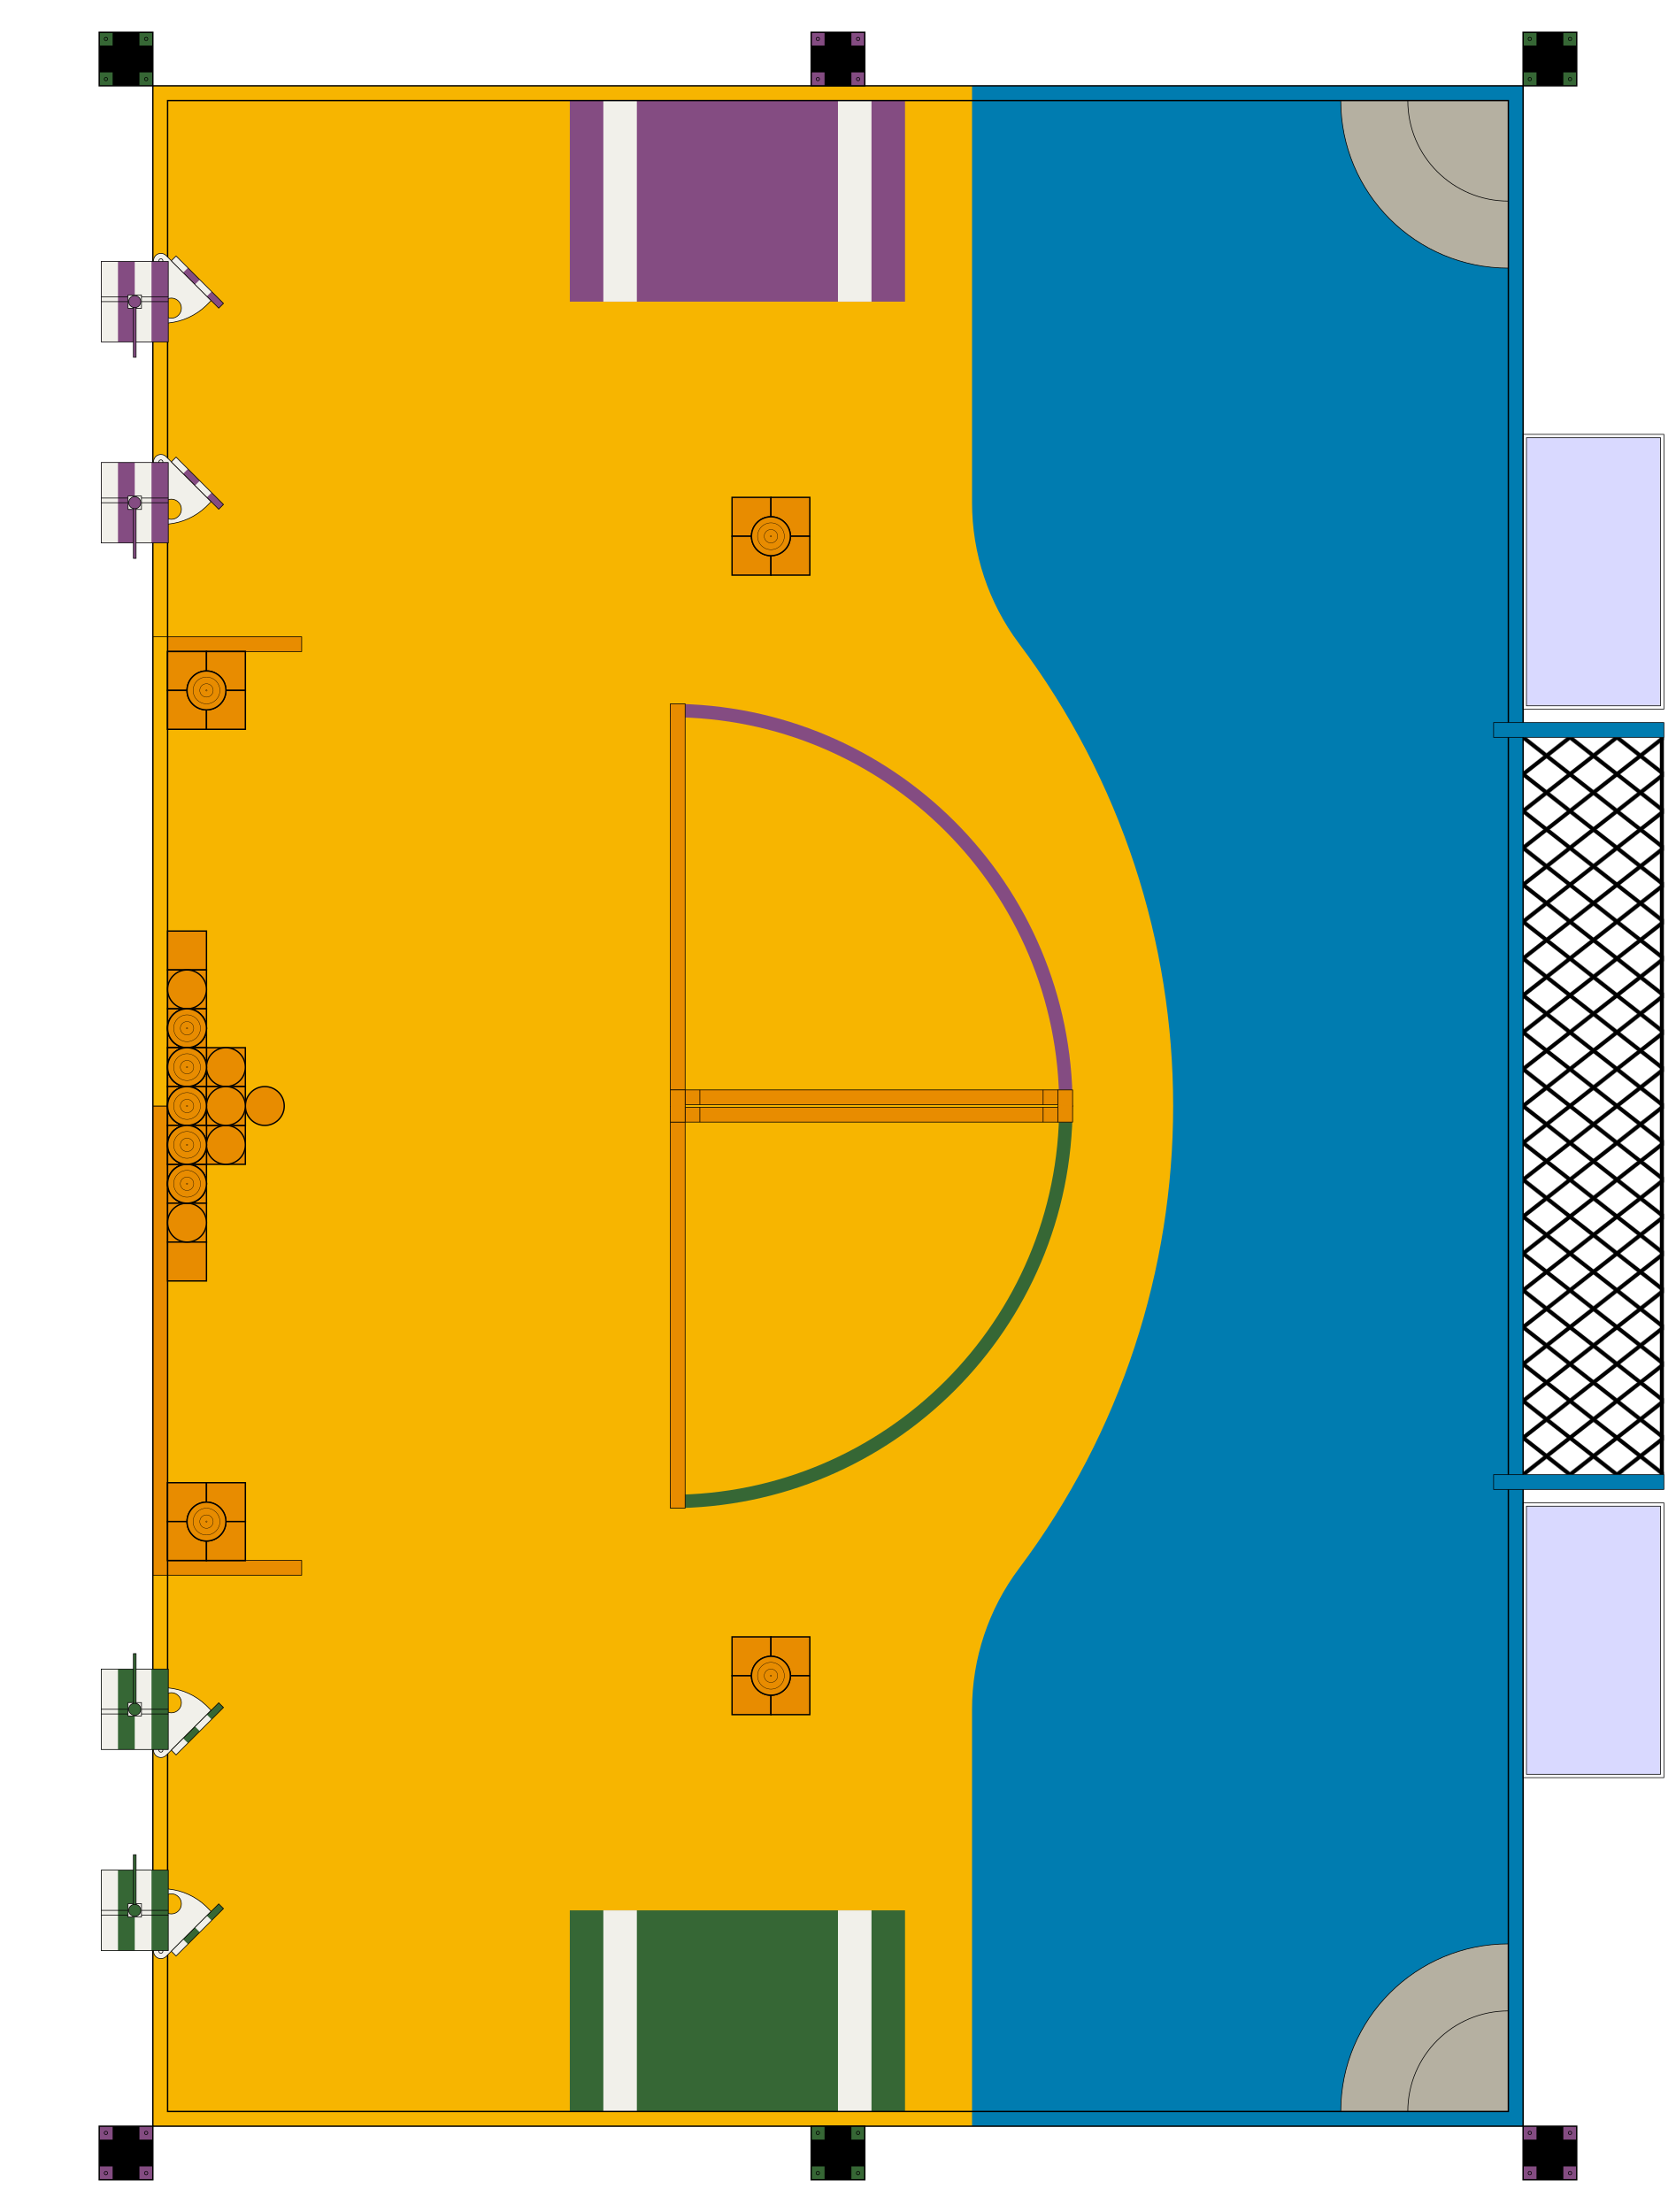
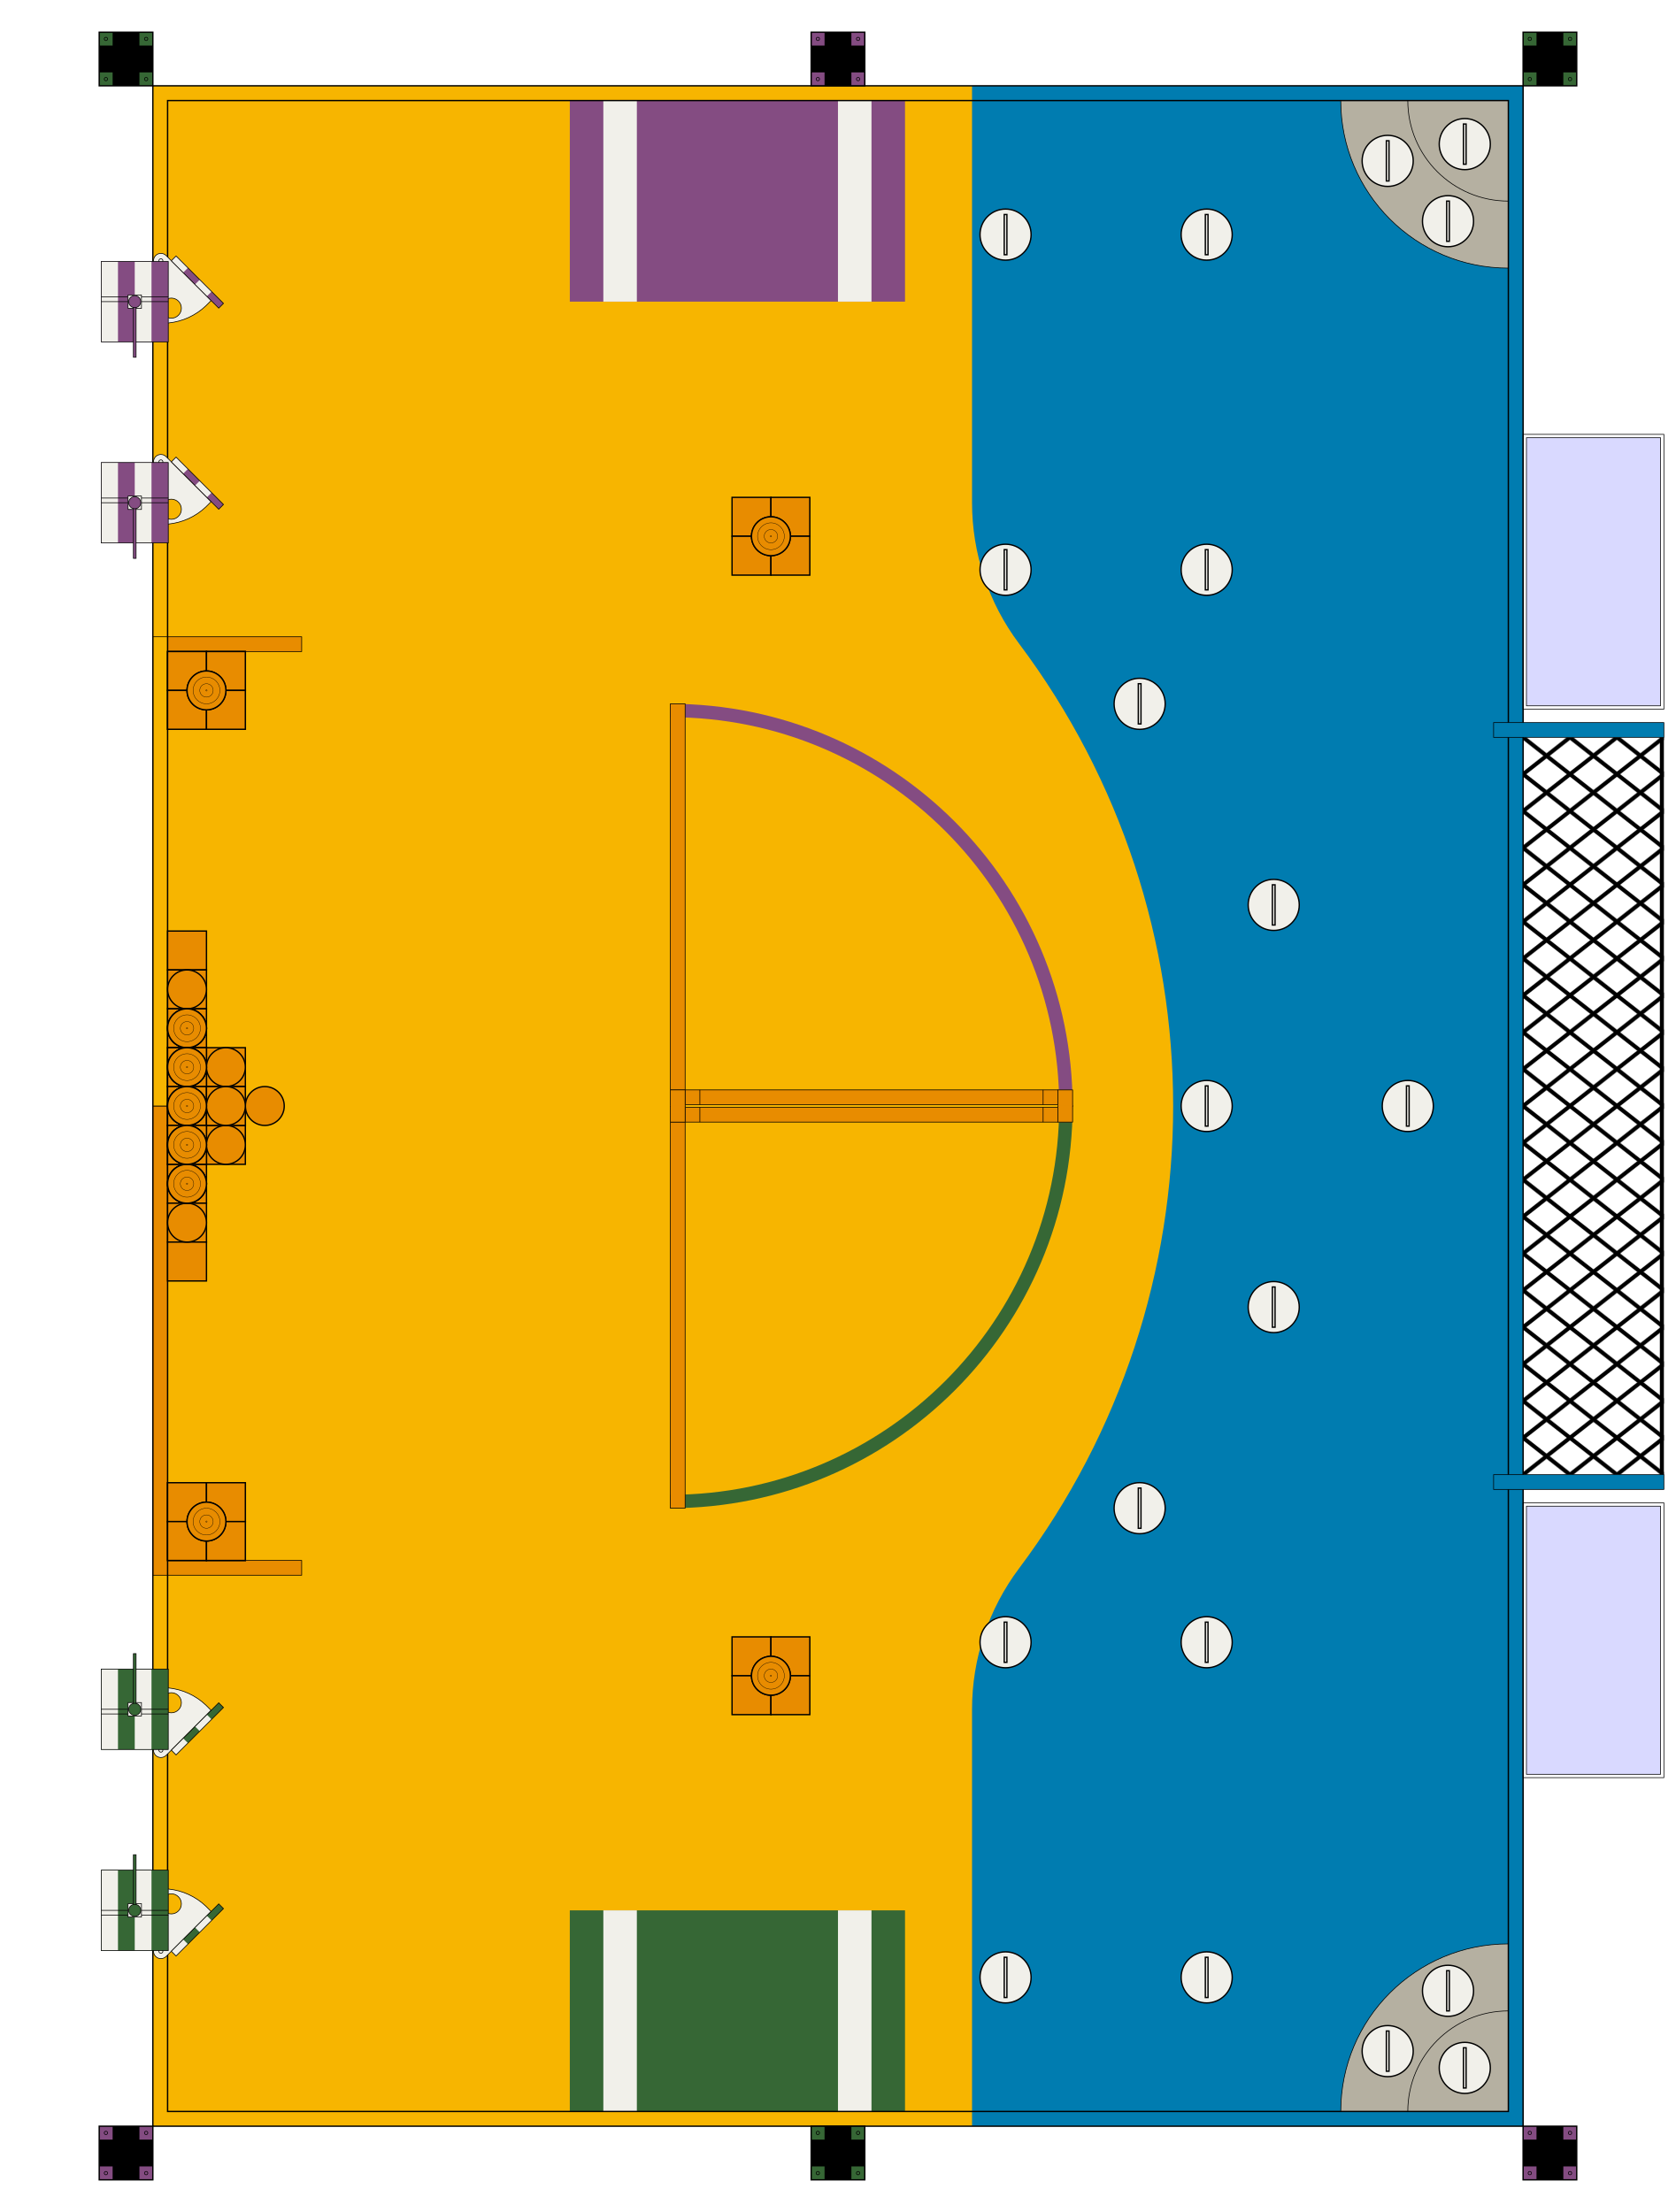
<svg xmlns="http://www.w3.org/2000/svg" xmlns:xlink="http://www.w3.org/1999/xlink" version="1.1" width="2500" height="3300" viewBox="-1250 -1650 2500 3300">
  <defs>
    <g id="beacon">
      <rect x="-40" y="-40" width="80" height="80" fill="black" />
      <rect x="-40" y="-40" width="20" height="20" />
      <rect x="20" y="-40" width="20" height="20" />
      <rect x="20" y="20" width="20" height="20" />
      <rect x="-40" y="20" width="20" height="20" />
      <circle cx="-30" cy="-30" r="2.5" stroke="black" stroke-width="1" fill-opacity="0" />
      <circle cx="30" cy="-30" r="2.5" stroke="black" stroke-width="1" fill-opacity="0" />
      <circle cx="-30" cy="30" r="2.5" stroke="black" stroke-width="1" fill-opacity="0" />
      <circle cx="30" cy="30" r="2.5" stroke="black" stroke-width="1" fill-opacity="0" />
      <rect x="-40" y="-40" width="80" height="80" stroke="black" stroke-width="2" fill-opacity="0" />
    </g>
    <g id="start-area">
      <rect x="-400" y="-1500" width="500" height="300" />
      <rect x="-350" y="-1500" width="50" height="300" fill="#f1f0ea" />
      <rect x="0" y="-1500" width="50" height="300" fill="#f1f0ea" />
    </g>
    <path id="rock" stroke="black" stroke-width="1" fill="#b5b0a1" d="    M750,-1500    A250,250 0 0 0 1000 -1250    L1000,-1500    Z    M850,-1500    A150,150 0 0 0 1000 -1350    " />
    <pattern id="net" x="1022" y="0" width="70" height="55" stroke="black" stroke-width="6" patternUnits="userSpaceOnUse">
      <line x1="0" y1="0" x2="70" y2="55" />
      <line x1="0" y1="55" x2="70" y2="0" />
    </pattern>
    <g id="net-holder" stroke="black" stroke-width="1">
      <rect x="1022" y="-550" width="210" height="1100" stroke-width="0" fill="url(#net)" />
      <line x1="1229" y1="-550" x2="1229" y2="550" stroke-width="6" />
      <rect x="978" y="550" width="254" height="22" fill="#007cb0" />
      <rect x="978" y="-572" width="254" height="22" fill="#007cb0" />
    </g>
    <g id="water-tank" stroke="black" stroke-width="1">
      <rect x="1022" y="-1002" width="210" height="410" fill-opacity="0" />
      <rect x="1027" y="-997" width="200" height="400" fill="blue" fill-opacity="0.15" />
    </g>
    <g id="dune-area" stroke="black" stroke-width="1">
      <rect x="-1022" y="0" width="22" height="700" fill="#e88c00" />
      <rect x="-1022" y="-700" width="22" height="700" fill="#f7b500" />
      <rect x="-1000" y="678" width="200" height="22" fill="#e88c00" />
      <rect x="-1000" y="-700" width="200" height="22" fill="#e88c00" />
    </g>
    <g id="windbreaker" stroke="black" stroke-width="1">
      <path stroke-width="0" d="     M-250,-600     A600,600 0 0 1 350 0     L330,0     A580,580 0 0 0 -250 -580     Z     " />
      <rect x="-250" y="-600" width="22" height="576" fill="#e88c00" />
      <rect x="-228" y="-24" width="556" height="22" fill="#e88c00" />
      <line x1="-206" y1="-24" x2="-206" y2="-2" />
      <line x1="306" y1="-24" x2="306" y2="-2" />
      <rect x="-250" y="-24" width="22" height="25" stroke-width="0" fill="#e88c00" />
      <rect x="328" y="-24" width="22" height="25" stroke-width="0" fill="#e88c00" />
      <path fill="#e88c00" d="     M-250,1     L-250,-24     L-228,-24     L-228,1     M328,1     L328,-24     L350,-24     L350,1     " />
    </g>
    <g id="hut" stroke="black" stroke-width="1" transform="translate(-999,0)">
      <g transform="translate(-11,-61) rotate(-45)">
        <path fill="#f1f0ea" fill-rule="evenodd" d="      M+11,0      A11,11 0 0 0 -11 0      L-11,22      L-90,22      A95,95 0 0 0 0 95      L11,95      Z      M-39,46      A15,15 0 0 0 -39 76      A15,15 0 0 0 -39 46      " />
        <circle cx="0" cy="0" r="3" fill="#f1f0ea" />
        <rect x="11" y="11" width="10" height="100" stroke-width="0" />
        <rect x="11" y="11" width="10" height="25" stroke-width="0" fill="#f1f0ea" />
        <rect x="11" y="61" width="10" height="25" stroke-width="0" fill="#f1f0ea" />
        <rect x="11" y="11" width="10" height="100" fill-opacity="0" />
      </g>
      <rect x="-100" y="-60" width="100" height="120" stroke-width="0" />
      <rect x="-100" y="-60" width="25" height="120" stroke-width="0" fill="#f1f0ea" />
      <rect x="-50" y="-60" width="25" height="120" stroke-width="0" fill="#f1f0ea" />
      <rect x="-100" y="-60" width="100" height="120" fill-opacity="0" />
      <line x1="-100" y1="0" x2="0" y2="0" />
      <line x1="-100" y1="-7" x2="0" y2="-7" />
      <rect x="-60" y="-10" width="20" height="20" fill="#f1f0ea" />
      <rect x="-52" y="8" width="4" height="75" />
      <circle cx="-50" cy="0" r="9" />
    </g>
    <rect id="sand-cube" x="-29" y="-29" width="58" height="58" stroke="black" stroke-width="2" fill="#e88c00" />
    <circle id="sand-cylinder" r="29" stroke="black" stroke-width="2" fill="#e88c00" />
    <g id="sand-cone" stroke="black" stroke-width="2" fill="#e88c00">
      <circle r="29" />
      <circle r="20" stroke-width="0.5" />
      <circle r="10" stroke-width="0.5" />
      <circle r="1" stroke-width="0.5" />
+     </g>
+     <g id="seashell" stroke="black" stroke-width="2">
+       <circle r="38.1" />
+       <rect x="-2" y="-30" width="4" height="60" />
    </g>
  </defs>
  <rect x="-1022" y="-1522" width="2044" height="3044" fill="#f7b500" />
  <path fill="#007cb0" d="   M+200,-1522   L+200,-900   A350,350   0 0 0 270,-690   A1150,1150 0 0 1 270,+690   A350,350   0 0 0 200,+900   L+200,+1522   L+1022,+1522   L+1022,-1522   Z  " />
  <use id="rock-ours" xlink:href="#rock" />
  <use id="rock-theirs" xlink:href="#rock" transform="scale(1,-1)" />
  <use id="start-area-ours" xlink:href="#start-area" fill="#844c82" />
  <use id="start-area-theirs" xlink:href="#start-area" fill="#366735" transform="scale(1,-1)" />
  <use id="windbreaker-ours" xlink:href="#windbreaker" fill="#844c82" />
  <use id="windbreaker-theirs" xlink:href="#windbreaker" fill="#366735" transform="scale(1,-1)" />
  <use id="dune" xlink:href="#dune-area" />
  <g fill-opacity="0" stroke="black" stroke-width="2">
    <rect x="-1022" y="-1522" width="2044" height="3044" />
    <rect x="-1000" y="-1500" width="2000" height="3000" />
  </g>
  <g id="beacons">
    <use x="-1062" y="1562" id="beacon-ours-1" xlink:href="#beacon" fill="#844c82" />
    <use x="0" y="-1562" id="beacon-ours-2" xlink:href="#beacon" fill="#844c82" />
    <use x="1062" y="1562" id="beacon-ours-3" xlink:href="#beacon" fill="#844c82" />
    <use x="-1062" y="-1562" id="beacon-theirs-1" xlink:href="#beacon" fill="#366735" />
    <use x="0" y="1562" id="beacon-theirs-2" xlink:href="#beacon" fill="#366735" />
    <use x="1062" y="-1562" id="beacon-theirs-3" xlink:href="#beacon" fill="#366735" />
  </g>
  <use id="fish-net" xlink:href="#net-holder" />
  <use id="fish-tank-ours" xlink:href="#water-tank" />
  <use id="fish-tank-theirs" xlink:href="#water-tank" transform="scale(1,-1)" />
  <g id="huts">
    <use x="0" y="-1200" id="hut-ours-1" xlink:href="#hut" fill="#844c82" />
    <use x="0" y="-900" id="hut-ours-2" xlink:href="#hut" fill="#844c82" />
    <use x="0" y="-1200" id="hut-theirs-1" xlink:href="#hut" fill="#366735" transform="scale(1,-1)" />
    <use x="0" y="-900" id="hut-theirs-2" xlink:href="#hut" fill="#366735" transform="scale(1,-1)" />
  </g>
  <g id="sand">
    <use x="-129" y="-879" z="0" id="sand-1" xlink:href="#sand-cube" />
    <use x="-71" y="-879" z="0" id="sand-2" xlink:href="#sand-cube" />
    <use x="-129" y="-821" z="0" id="sand-3" xlink:href="#sand-cube" />
    <use x="-71" y="-821" z="0" id="sand-4" xlink:href="#sand-cube" />
    <use x="-971" y="-649" z="0" id="sand-5" xlink:href="#sand-cube" />
    <use x="-913" y="-649" z="0" id="sand-6" xlink:href="#sand-cube" />
    <use x="-971" y="-591" z="0" id="sand-7" xlink:href="#sand-cube" />
    <use x="-913" y="-591" z="0" id="sand-8" xlink:href="#sand-cube" />
    <use x="-971" y="-232" z="0" id="sand-9" xlink:href="#sand-cube" />
    <use x="-971" y="-174" z="0" id="sand-10" xlink:href="#sand-cube" />
    <use x="-971" y="-116" z="0" id="sand-11" xlink:href="#sand-cube" />
    <use x="-971" y="-58" z="0" id="sand-12" xlink:href="#sand-cube" />
    <use x="-913" y="-58" z="0" id="sand-13" xlink:href="#sand-cube" />
    <use x="-971" y="0" z="0" id="sand-14" xlink:href="#sand-cube" />
    <use x="-913" y="0" z="0" id="sand-15" xlink:href="#sand-cube" />
    <use x="-855" y="0" z="0" id="sand-16" xlink:href="#sand-cylinder" />
    <use x="-971" y="58" z="0" id="sand-17" xlink:href="#sand-cube" />
    <use x="-913" y="58" z="0" id="sand-18" xlink:href="#sand-cube" />
    <use x="-971" y="116" z="0" id="sand-19" xlink:href="#sand-cube" />
    <use x="-971" y="174" z="0" id="sand-20" xlink:href="#sand-cube" />
    <use x="-971" y="232" z="0" id="sand-21" xlink:href="#sand-cube" />
    <use x="-971" y="591" z="0" id="sand-22" xlink:href="#sand-cube" />
    <use x="-913" y="591" z="0" id="sand-23" xlink:href="#sand-cube" />
    <use x="-971" y="649" z="0" id="sand-24" xlink:href="#sand-cube" />
    <use x="-913" y="649" z="0" id="sand-25" xlink:href="#sand-cube" />
    <use x="-129" y="821" z="0" id="sand-26" xlink:href="#sand-cube" />
    <use x="-71" y="821" z="0" id="sand-27" xlink:href="#sand-cube" />
    <use x="-129" y="879" z="0" id="sand-28" xlink:href="#sand-cube" />
    <use x="-71" y="879" z="0" id="sand-29" xlink:href="#sand-cube" />
    <use x="-100" y="-850" z="1" id="sand-30" xlink:href="#sand-cylinder" />
    <use x="-971" y="-649" z="1" id="sand-31" xlink:href="#sand-cube" />
    <use x="-913" y="-649" z="1" id="sand-32" xlink:href="#sand-cube" />
    <use x="-971" y="-591" z="1" id="sand-33" xlink:href="#sand-cube" />
    <use x="-913" y="-591" z="1" id="sand-34" xlink:href="#sand-cube" />
    <use x="-971" y="-174" z="1" id="sand-35" xlink:href="#sand-cylinder" />
    <use x="-971" y="-116" z="1" id="sand-36" xlink:href="#sand-cylinder" />
    <use x="-971" y="-58" z="1" id="sand-37" xlink:href="#sand-cube" />
    <use x="-913" y="-58" z="1" id="sand-38" xlink:href="#sand-cylinder" />
    <use x="-971" y="0" z="1" id="sand-39" xlink:href="#sand-cube" />
    <use x="-913" y="0" z="1" id="sand-40" xlink:href="#sand-cube" />
    <use x="-971" y="58" z="1" id="sand-41" xlink:href="#sand-cube" />
    <use x="-913" y="58" z="1" id="sand-42" xlink:href="#sand-cylinder" />
    <use x="-971" y="116" z="1" id="sand-43" xlink:href="#sand-cylinder" />
    <use x="-971" y="174" z="1" id="sand-44" xlink:href="#sand-cylinder" />
    <use x="-971" y="591" z="1" id="sand-45" xlink:href="#sand-cube" />
    <use x="-913" y="591" z="1" id="sand-46" xlink:href="#sand-cube" />
    <use x="-971" y="649" z="1" id="sand-47" xlink:href="#sand-cube" />
    <use x="-913" y="649" z="1" id="sand-48" xlink:href="#sand-cube" />
    <use x="-100" y="850" z="1" id="sand-49" xlink:href="#sand-cylinder" />
    <use x="-100" y="-850" z="2" id="sand-50" xlink:href="#sand-cone" />
    <use x="-942" y="-620" z="2" id="sand-51" xlink:href="#sand-cylinder" />
    <use x="-971" y="-116" z="2" id="sand-52" xlink:href="#sand-cylinder" />
    <use x="-971" y="-58" z="2" id="sand-53" xlink:href="#sand-cylinder" />
    <use x="-971" y="0" z="2" id="sand-54" xlink:href="#sand-cylinder" />
    <use x="-913" y="0" z="2" id="sand-55" xlink:href="#sand-cylinder" />
    <use x="-971" y="58" z="2" id="sand-56" xlink:href="#sand-cylinder" />
    <use x="-971" y="116" z="2" id="sand-57" xlink:href="#sand-cylinder" />
    <use x="-942" y="620" z="2" id="sand-58" xlink:href="#sand-cylinder" />
    <use x="-100" y="850" z="2" id="sand-59" xlink:href="#sand-cone" />
    <use x="-942" y="-620" z="3" id="sand-60" xlink:href="#sand-cone" />
    <use x="-971" y="-116" z="3" id="sand-61" xlink:href="#sand-cone" />
    <use x="-971" y="-58" z="3" id="sand-62" xlink:href="#sand-cylinder" />
    <use x="-971" y="0" z="3" id="sand-63" xlink:href="#sand-cylinder" />
    <use x="-971" y="58" z="3" id="sand-64" xlink:href="#sand-cylinder" />
    <use x="-971" y="116" z="3" id="sand-65" xlink:href="#sand-cone" />
    <use x="-942" y="620" z="3" id="sand-66" xlink:href="#sand-cone" />
    <use x="-971" y="-58" z="4" id="sand-67" xlink:href="#sand-cone" />
    <use x="-971" y="0" z="4" id="sand-68" xlink:href="#sand-cone" />
    <use x="-971" y="58" z="4" id="sand-69" xlink:href="#sand-cone" />
  </g>
+   <switch>
+     <g>
+       <use x="935" y="-1435" id="seashell-1" xlink:href="#seashell" fill="#f1f0ea" />
+       <use x="820" y="-1410" id="seashell-2" xlink:href="#seashell" fill="#f1f0ea" />
+       <use x="910" y="-1320" id="seashell-3" xlink:href="#seashell" fill="#f1f0ea" />
+       <use x="250" y="-1300" id="seashell-4" xlink:href="#seashell" fill="#f1f0ea" />
+       <use x="550" y="-1300" id="seashell-5" xlink:href="#seashell" fill="#f1f0ea" />
+       <use x="250" y="-800" id="seashell-6" xlink:href="#seashell" fill="#f1f0ea" />
+       <use x="550" y="-800" id="seashell-7" xlink:href="#seashell" fill="#f1f0ea" />
+       <use x="450" y="-600" id="seashell-8" xlink:href="#seashell" fill="#f1f0ea" />
+       <use x="650" y="-300" id="seashell-9" xlink:href="#seashell" fill="#f1f0ea" />
+       <use x="550" y="0" id="seashell-10" xlink:href="#seashell" fill="#f1f0ea" />
+       <use x="850" y="0" id="seashell-11" xlink:href="#seashell" fill="#f1f0ea" />
+       <use x="650" y="300" id="seashell-9" xlink:href="#seashell" fill="#f1f0ea" />
+       <use x="450" y="600" id="seashell-8" xlink:href="#seashell" fill="#f1f0ea" />
+       <use x="250" y="800" id="seashell-14" xlink:href="#seashell" fill="#f1f0ea" />
+       <use x="550" y="800" id="seashell-15" xlink:href="#seashell" fill="#f1f0ea" />
+       <use x="250" y="1300" id="seashell-16" xlink:href="#seashell" fill="#f1f0ea" />
+       <use x="550" y="1300" id="seashell-17" xlink:href="#seashell" fill="#f1f0ea" />
+       <use x="910" y="1320" id="seashell-18" xlink:href="#seashell" fill="#f1f0ea" />
+       <use x="820" y="1410" id="seashell-19" xlink:href="#seashell" fill="#f1f0ea" />
+       <use x="935" y="1435" id="seashell-20" xlink:href="#seashell" fill="#f1f0ea" />
+     </g>
+   </switch>
</svg>
